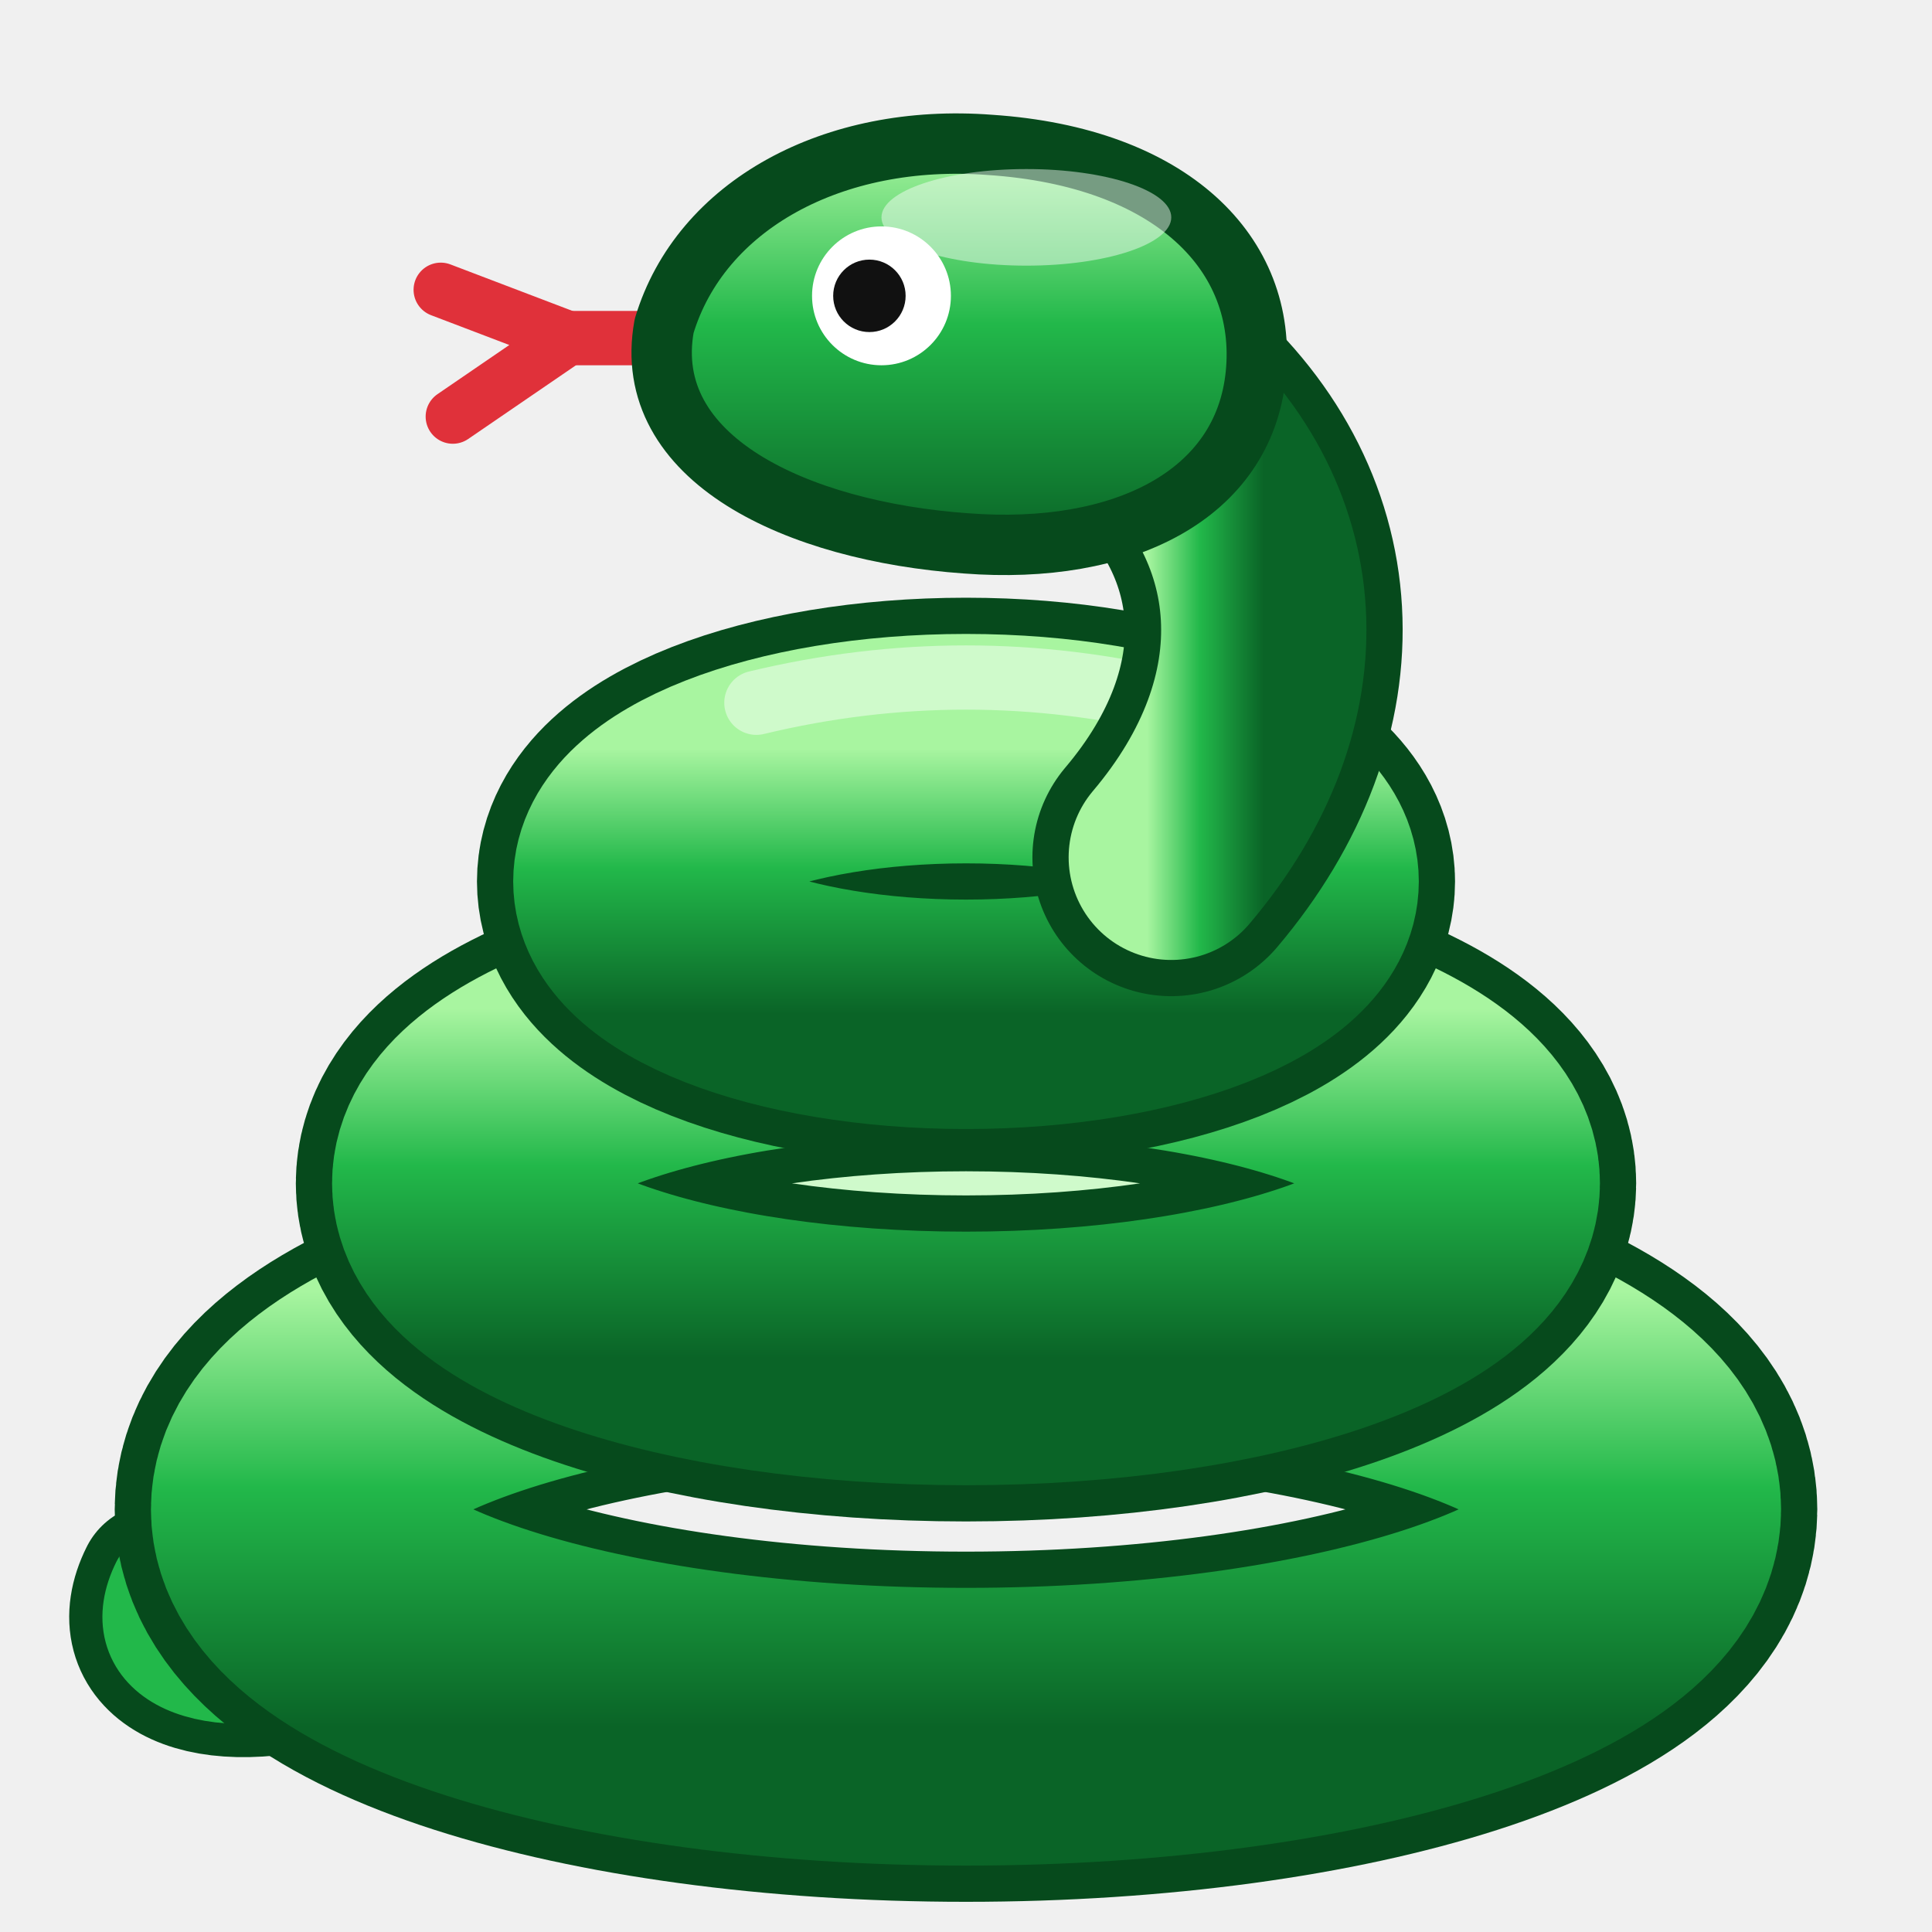
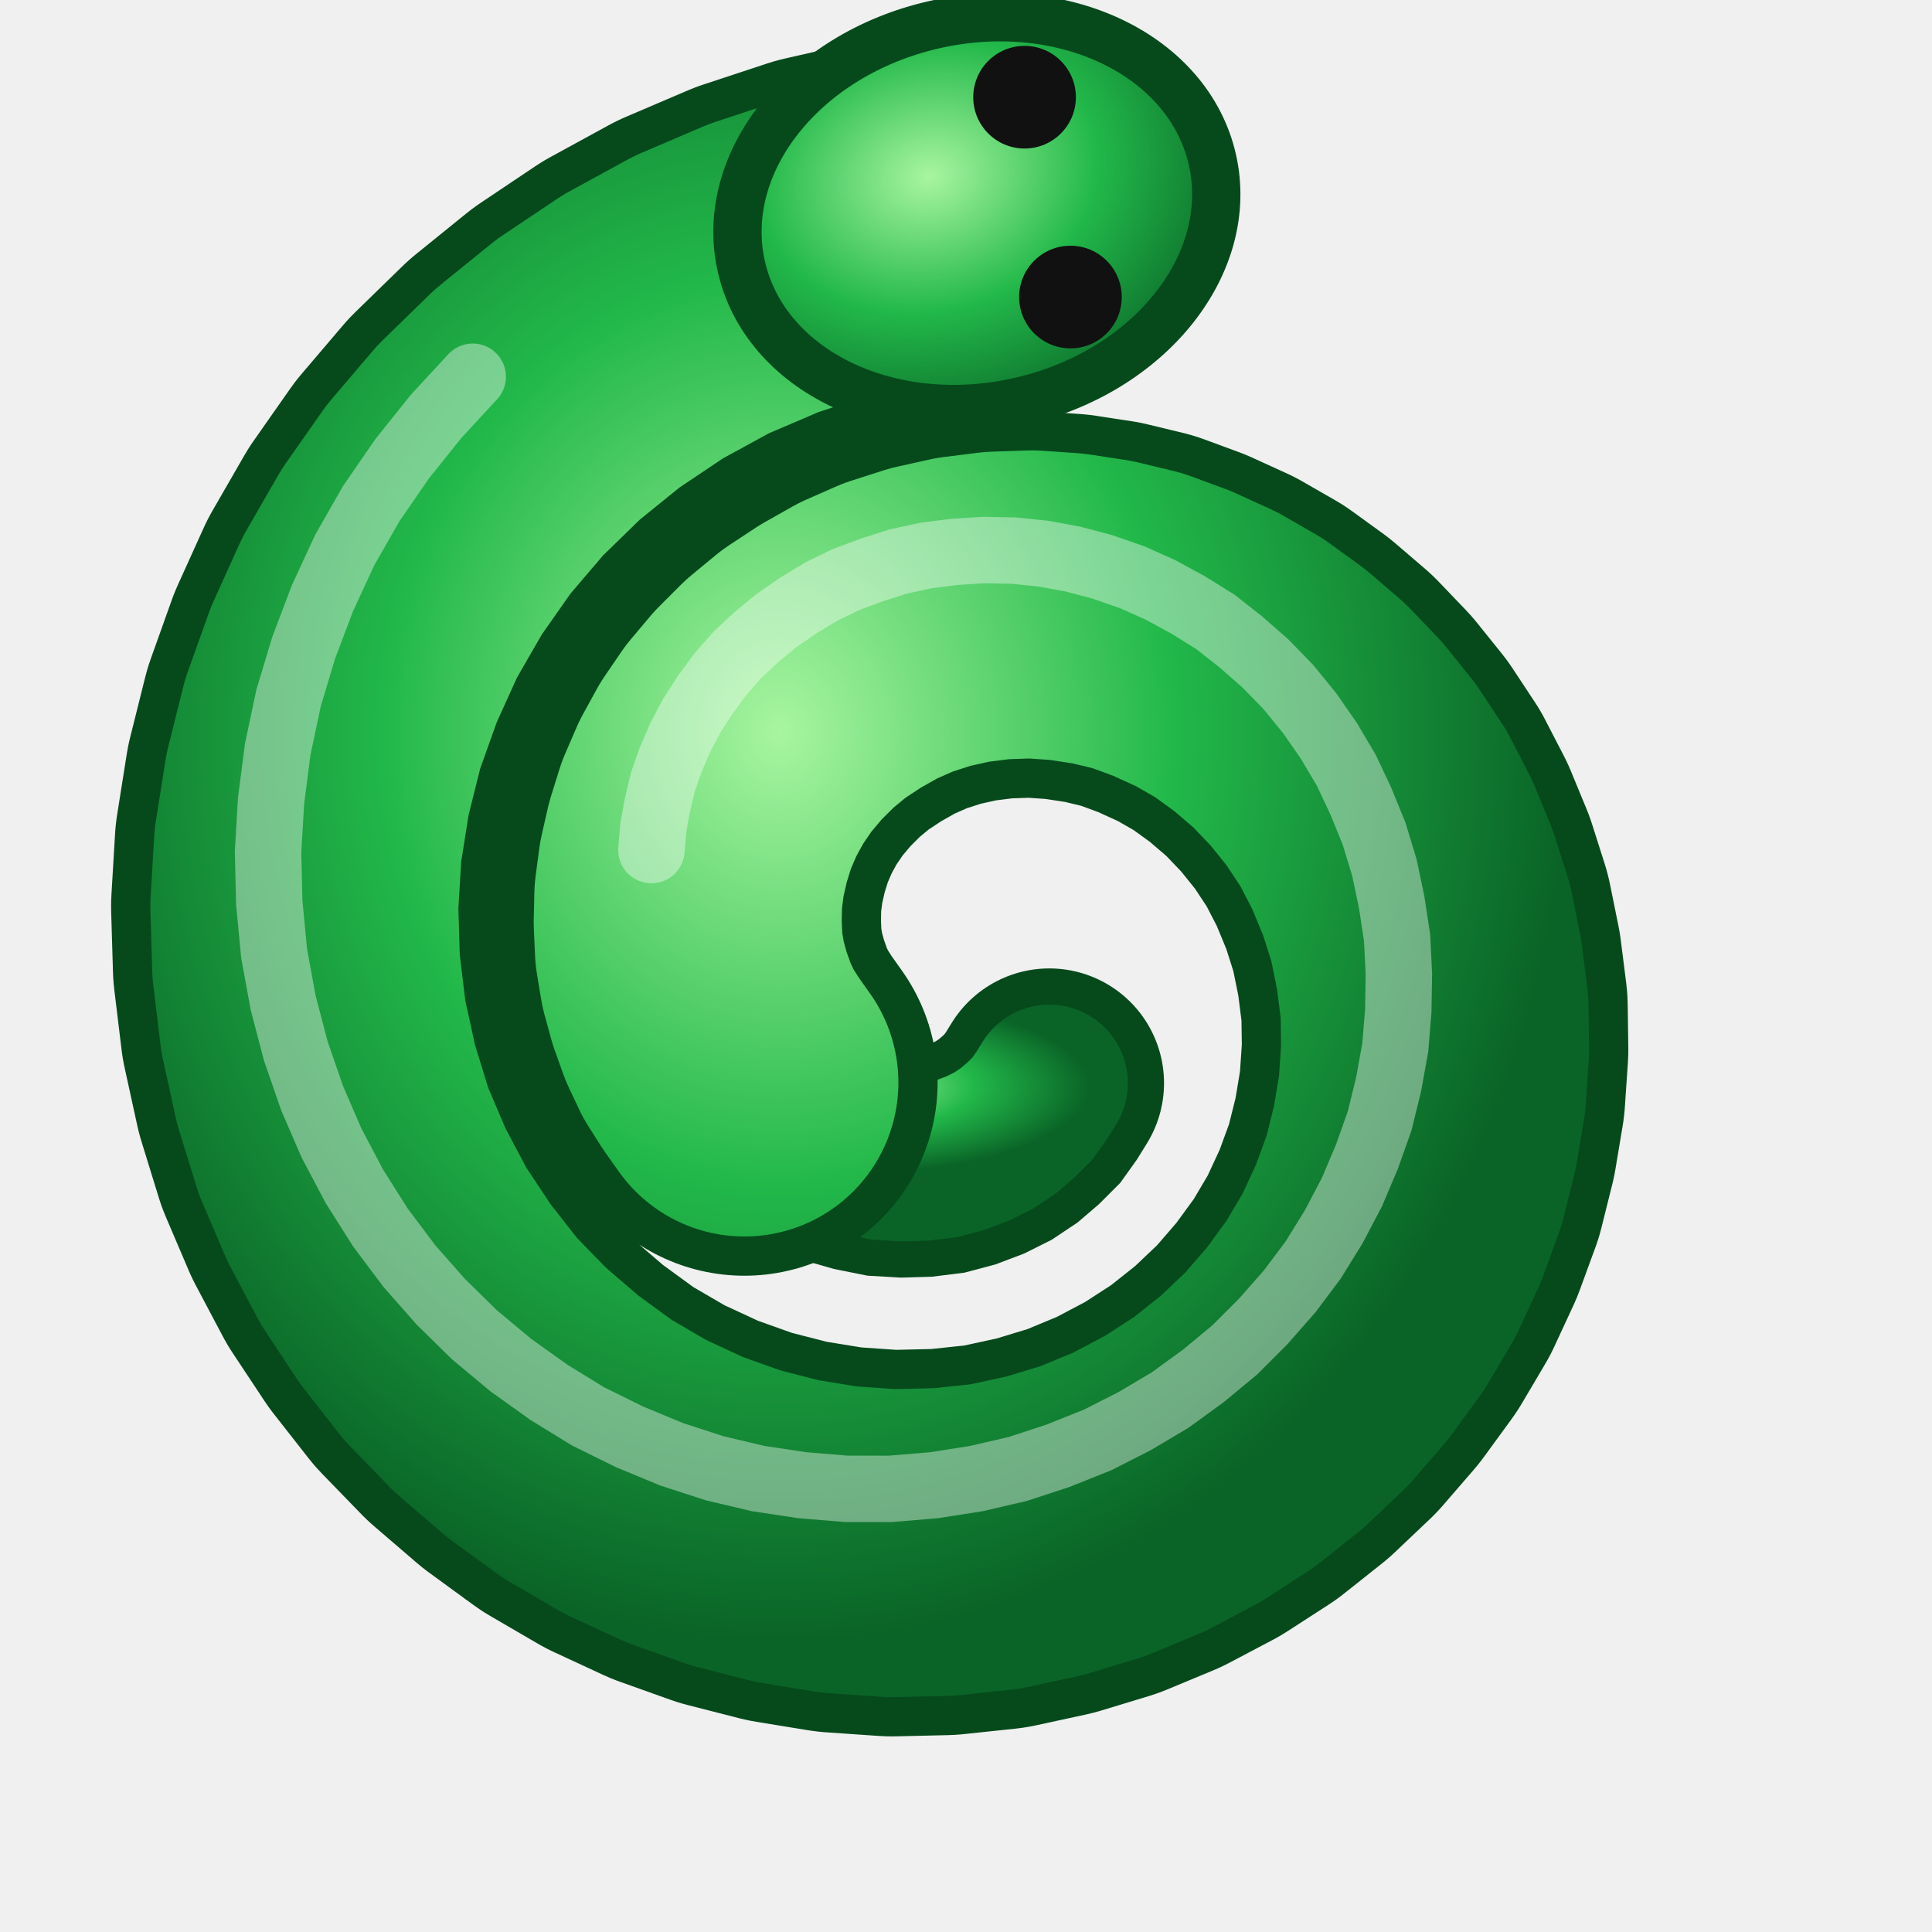
<svg xmlns="http://www.w3.org/2000/svg" viewBox="0 0 32 32">
  <defs>
-     <linearGradient id="t" x1="0" y1="0" x2="0" y2="1">
+     <radialGradient id="t" cx=".42" cy=".38" r=".7">
      <stop offset="0" stop-color="#a8f5a0" />
-       <stop offset=".45" stop-color="#22b84a" />
+       <stop offset=".5" stop-color="#22b84a" />
      <stop offset="1" stop-color="#0a6427" />
-     </linearGradient>
-     <linearGradient id="n" x1="0" y1="0" x2="1" y2="0">
-       <stop offset="0" stop-color="#a8f5a0" />
-       <stop offset=".45" stop-color="#22b84a" />
-       <stop offset="1" stop-color="#0a6427" />
-     </linearGradient>
+     </radialGradient>
  </defs>
-   <path d="M5.4 27.6C3.2 28.2 2 27.4 2.6 26.2" fill="none" stroke="#064a1c" stroke-width="2.6" stroke-linecap="round" />
-   <path d="M5.4 27.6C3.2 28.2 2 27.4 2.6 26.2" fill="none" stroke="#22b84a" stroke-width="1.5" stroke-linecap="round" />
-   <ellipse cx="16" cy="25" rx="11.2" ry="3.6" fill="none" stroke="#064a1c" stroke-width="5.8" />
-   <ellipse cx="16" cy="25" rx="11.2" ry="3.6" fill="none" stroke="url(#t)" stroke-width="4.6" />
-   <path d="M9.056 20.48Q16 19.468 22.944 20.48" fill="none" stroke="#fff" stroke-width="1.288" stroke-linecap="round" opacity=".45" />
-   <ellipse cx="16" cy="19.6" rx="8.4" ry="2.9" fill="none" stroke="#064a1c" stroke-width="5.4" />
-   <ellipse cx="16" cy="19.6" rx="8.4" ry="2.9" fill="none" stroke="url(#t)" stroke-width="4.2" />
-   <path d="M10.792 15.86Q16 14.936 21.208 15.86" fill="none" stroke="#fff" stroke-width="1.176" stroke-linecap="round" opacity=".45" />
-   <ellipse cx="16" cy="14.6" rx="5.6" ry="2.2" fill="none" stroke="#064a1c" stroke-width="5.0" />
-   <ellipse cx="16" cy="14.6" rx="5.6" ry="2.2" fill="none" stroke="url(#t)" stroke-width="3.8" />
-   <path d="M12.528 11.64Q16 10.804 19.472 11.64" fill="none" stroke="#fff" stroke-width="1.064" stroke-linecap="round" opacity=".45" />
-   <path d="M19.4 14.2C21.6 11.6 21.4 8.6 19 6.6" fill="none" stroke="#064a1c" stroke-width="4.6" stroke-linecap="round" />
-   <path d="M19.4 14.2C21.6 11.6 21.4 8.6 19 6.6" fill="none" stroke="url(#n)" stroke-width="3.4" stroke-linecap="round" />
-   <path d="M9.4 5.6l-2.1-.8M9.4 5.6l-1.9 1.3" stroke="#e0313a" stroke-width=".9" stroke-linecap="round" />
-   <path d="M11.4 5.6H9.4" stroke="#e0313a" stroke-width=".9" stroke-linecap="round" />
-   <path d="M11 5.4C11.6 3.4 13.8 2.2 16.4 2.4C19.4 2.6 21 4.2 20.8 6.2C20.6 8.2 18.6 9.2 16 9C13.2 8.8 10.6 7.6 11 5.4z" fill="url(#t)" stroke="#064a1c" stroke-linejoin="round" />
-   <circle cx="14.6" cy="4.9" r="1.15" fill="#fff" />
-   <circle cx="14.4" cy="4.9" r=".6" fill="#111" />
-   <ellipse cx="17" cy="3.6" rx="2.4" ry=".8" fill="#fff" opacity=".45" />
+   <path d="M17.38 17.94L17.25 18.15L17.10 18.36L16.91 18.55L16.70 18.73L16.46 18.89L16.20 19.02L15.91 19.13L15.61 19.21L15.29 19.25L14.95 19.26L14.61 19.24L14.26 19.17L13.91 19.07L13.57 18.92L13.24 18.73L12.92 18.50L12.61 18.24L12.33 17.93L12.08 17.59L11.87 17.22" fill="none" stroke="#064a1c" stroke-width="3.8" stroke-linecap="round" />
+   <path d="M17.38 17.94L17.25 18.15L17.10 18.36L16.91 18.55L16.70 18.73L16.46 18.89L16.20 19.02L15.91 19.13L15.61 19.21L15.29 19.25L14.95 19.26L14.61 19.24L14.26 19.17L13.91 19.07L13.57 18.92L13.24 18.73L12.92 18.50L12.61 18.24L12.33 17.93L12.08 17.59L11.87 17.22" fill="none" stroke="url(#t)" stroke-width="2.6" stroke-linecap="round" />
+   <path d="M12.33 17.93L12.11 17.62L11.90 17.29L11.73 16.93L11.59 16.54L11.48 16.14L11.41 15.72L11.39 15.28L11.40 14.84L11.46 14.39L11.56 13.95L11.70 13.50L11.89 13.06L12.12 12.64L12.40 12.23L12.72 11.85L13.08 11.49L13.48 11.16L13.92 10.87L14.38 10.61L14.88 10.39L15.41 10.22L15.95 10.10L16.51 10.03L17.09 10.01L17.67 10.05L18.26 10.14L18.84 10.28L19.41 10.49L19.98 10.75L20.52 11.06L21.03 11.43L21.52 11.85L21.97 12.32L22.38 12.83L22.75 13.39L23.06 13.99L23.32 14.62L23.53 15.28L23.67 15.97L23.76 16.68L23.77 17.39L23.72 18.12L23.60 18.84L23.42 19.56L23.16 20.27L22.84 20.96L22.45 21.62L21.99 22.25L21.48 22.84L20.90 23.39L20.27 23.89L19.59 24.33L18.87 24.71L18.10 25.03L17.31 25.27L16.48 25.45L15.63 25.54L14.77 25.56L13.90 25.50L13.04 25.36L12.18 25.14L11.34 24.84L10.52 24.46L9.73 24.00L8.99 23.46L8.28 22.85L7.63 22.18L7.05 21.44L6.52 20.64L6.07 19.79L5.69 18.90L5.40 17.96L5.19 17.00L5.07 16.01L5.04 15.01L5.10 14.00L5.26 12.99L5.51 11.99L5.86 11.01L6.29 10.06L6.82 9.14L7.43 8.27L8.12 7.46L8.90 6.70L9.74 6.02L10.65 5.41L11.62 4.88L12.65 4.44L13.71 4.09L14.81 3.84" fill="none" stroke="#064a1c" stroke-width="6.4" stroke-linecap="round" stroke-linejoin="round" />
+   <path d="M12.33 17.93L12.11 17.62L11.90 17.29L11.73 16.93L11.59 16.54L11.48 16.14L11.41 15.72L11.39 15.28L11.40 14.84L11.46 14.39L11.56 13.95L11.70 13.50L11.89 13.06L12.12 12.64L12.40 12.23L12.72 11.85L13.08 11.49L13.48 11.16L13.92 10.87L14.38 10.61L14.88 10.39L15.41 10.22L15.95 10.10L16.51 10.03L17.09 10.01L17.67 10.05L18.26 10.14L18.84 10.28L19.41 10.49L19.98 10.75L20.52 11.06L21.03 11.43L21.52 11.85L21.97 12.32L22.38 12.83L22.75 13.39L23.06 13.99L23.32 14.62L23.53 15.28L23.67 15.97L23.76 16.68L23.77 17.39L23.72 18.12L23.60 18.84L23.42 19.56L23.16 20.27L22.84 20.96L22.45 21.62L21.99 22.25L21.48 22.84L20.90 23.39L20.27 23.89L19.59 24.33L18.87 24.71L18.10 25.03L17.31 25.27L16.48 25.45L15.63 25.54L14.77 25.56L13.90 25.50L13.04 25.36L12.18 25.14L11.34 24.84L10.52 24.46L9.73 24.00L8.99 23.46L8.28 22.85L7.63 22.18L7.05 21.44L6.52 20.64L6.07 19.79L5.69 18.90L5.40 17.96L5.19 17.00L5.07 16.01L5.04 15.01L5.10 14.00L5.26 12.99L5.51 11.99L5.86 11.01L6.29 10.06L6.82 9.14L7.43 8.27L8.12 7.46L8.90 6.70L9.74 6.02L10.65 5.41L11.62 4.88L12.65 4.44L13.71 4.09L14.81 3.84" fill="none" stroke="url(#t)" stroke-width="5.1" stroke-linecap="round" stroke-linejoin="round" />
+   <path d="M11.39 14.98L11.42 14.61L11.49 14.23L11.58 13.85L11.71 13.48L11.87 13.11L12.06 12.75L12.28 12.41L12.53 12.07L12.81 11.75L13.12 11.46L13.46 11.18L13.82 10.93L14.20 10.70L14.61 10.50L15.04 10.34L15.48 10.20L15.94 10.10L16.42 10.04L16.90 10.01L17.39 10.02L17.88 10.07L18.37 10.16L18.86 10.29L19.35 10.46L19.82 10.67L20.28 10.92L20.73 11.20L21.15 11.53L21.56 11.89L21.94 12.28L22.29 12.71L22.61 13.17L22.90 13.66L23.14 14.17L23.36 14.71L23.53 15.27L23.65 15.84L23.74 16.43L23.77 17.03L23.76 17.64L23.71 18.25L23.60 18.86L23.45 19.47L23.24 20.06L22.99 20.65L22.69 21.22L22.35 21.77L21.96 22.29L21.52 22.79L21.05 23.26L20.53 23.69L19.98 24.09L19.39 24.44L18.78 24.75L18.13 25.01L17.46 25.23L16.77 25.39L16.07 25.50L15.35 25.56L14.62 25.56L13.89 25.50L13.16 25.39L12.44 25.22L11.73 24.99L11.03 24.70L10.34 24.36L9.69 23.96L9.06 23.51L8.46 23.01L7.90 22.46L7.38 21.87L6.90 21.23L6.47 20.55L6.09 19.83L5.77 19.09L5.50 18.31L5.29 17.51L5.14 16.69L5.06 15.85L5.04 15.01L5.09 14.16L5.20 13.31L5.38 12.46L5.63 11.63L5.94 10.81L6.31 10.01L6.75 9.24L7.26 8.50L7.82 7.80L8.43 7.14" fill="none" stroke="#fff" stroke-width="1.1" stroke-linecap="round" opacity=".4" transform="translate(-.6 -.9)" />
+   <ellipse cx="16.18" cy="3.53" rx="4" ry="3.2" transform="rotate(-12.8 16.18 3.53)" fill="url(#t)" stroke="#064a1c" stroke-width=".8" />
+   <circle cx="17.73" cy="4.92" r=".85" fill="#111" />
+   <circle cx="16.97" cy="1.61" r=".85" fill="#111" />
</svg>
